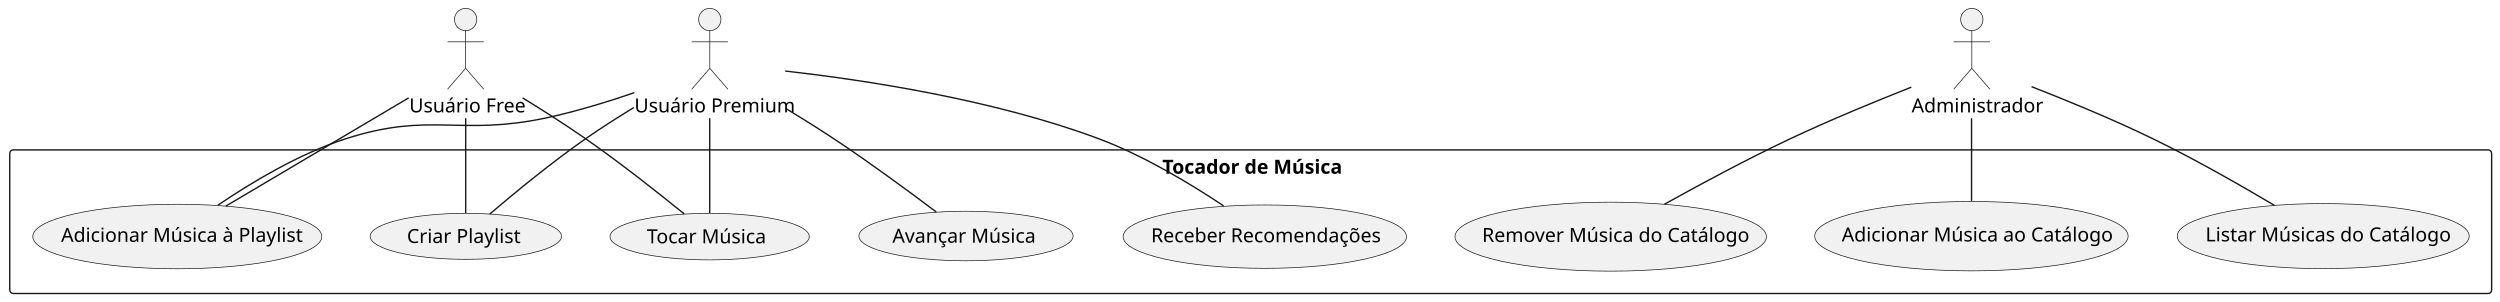
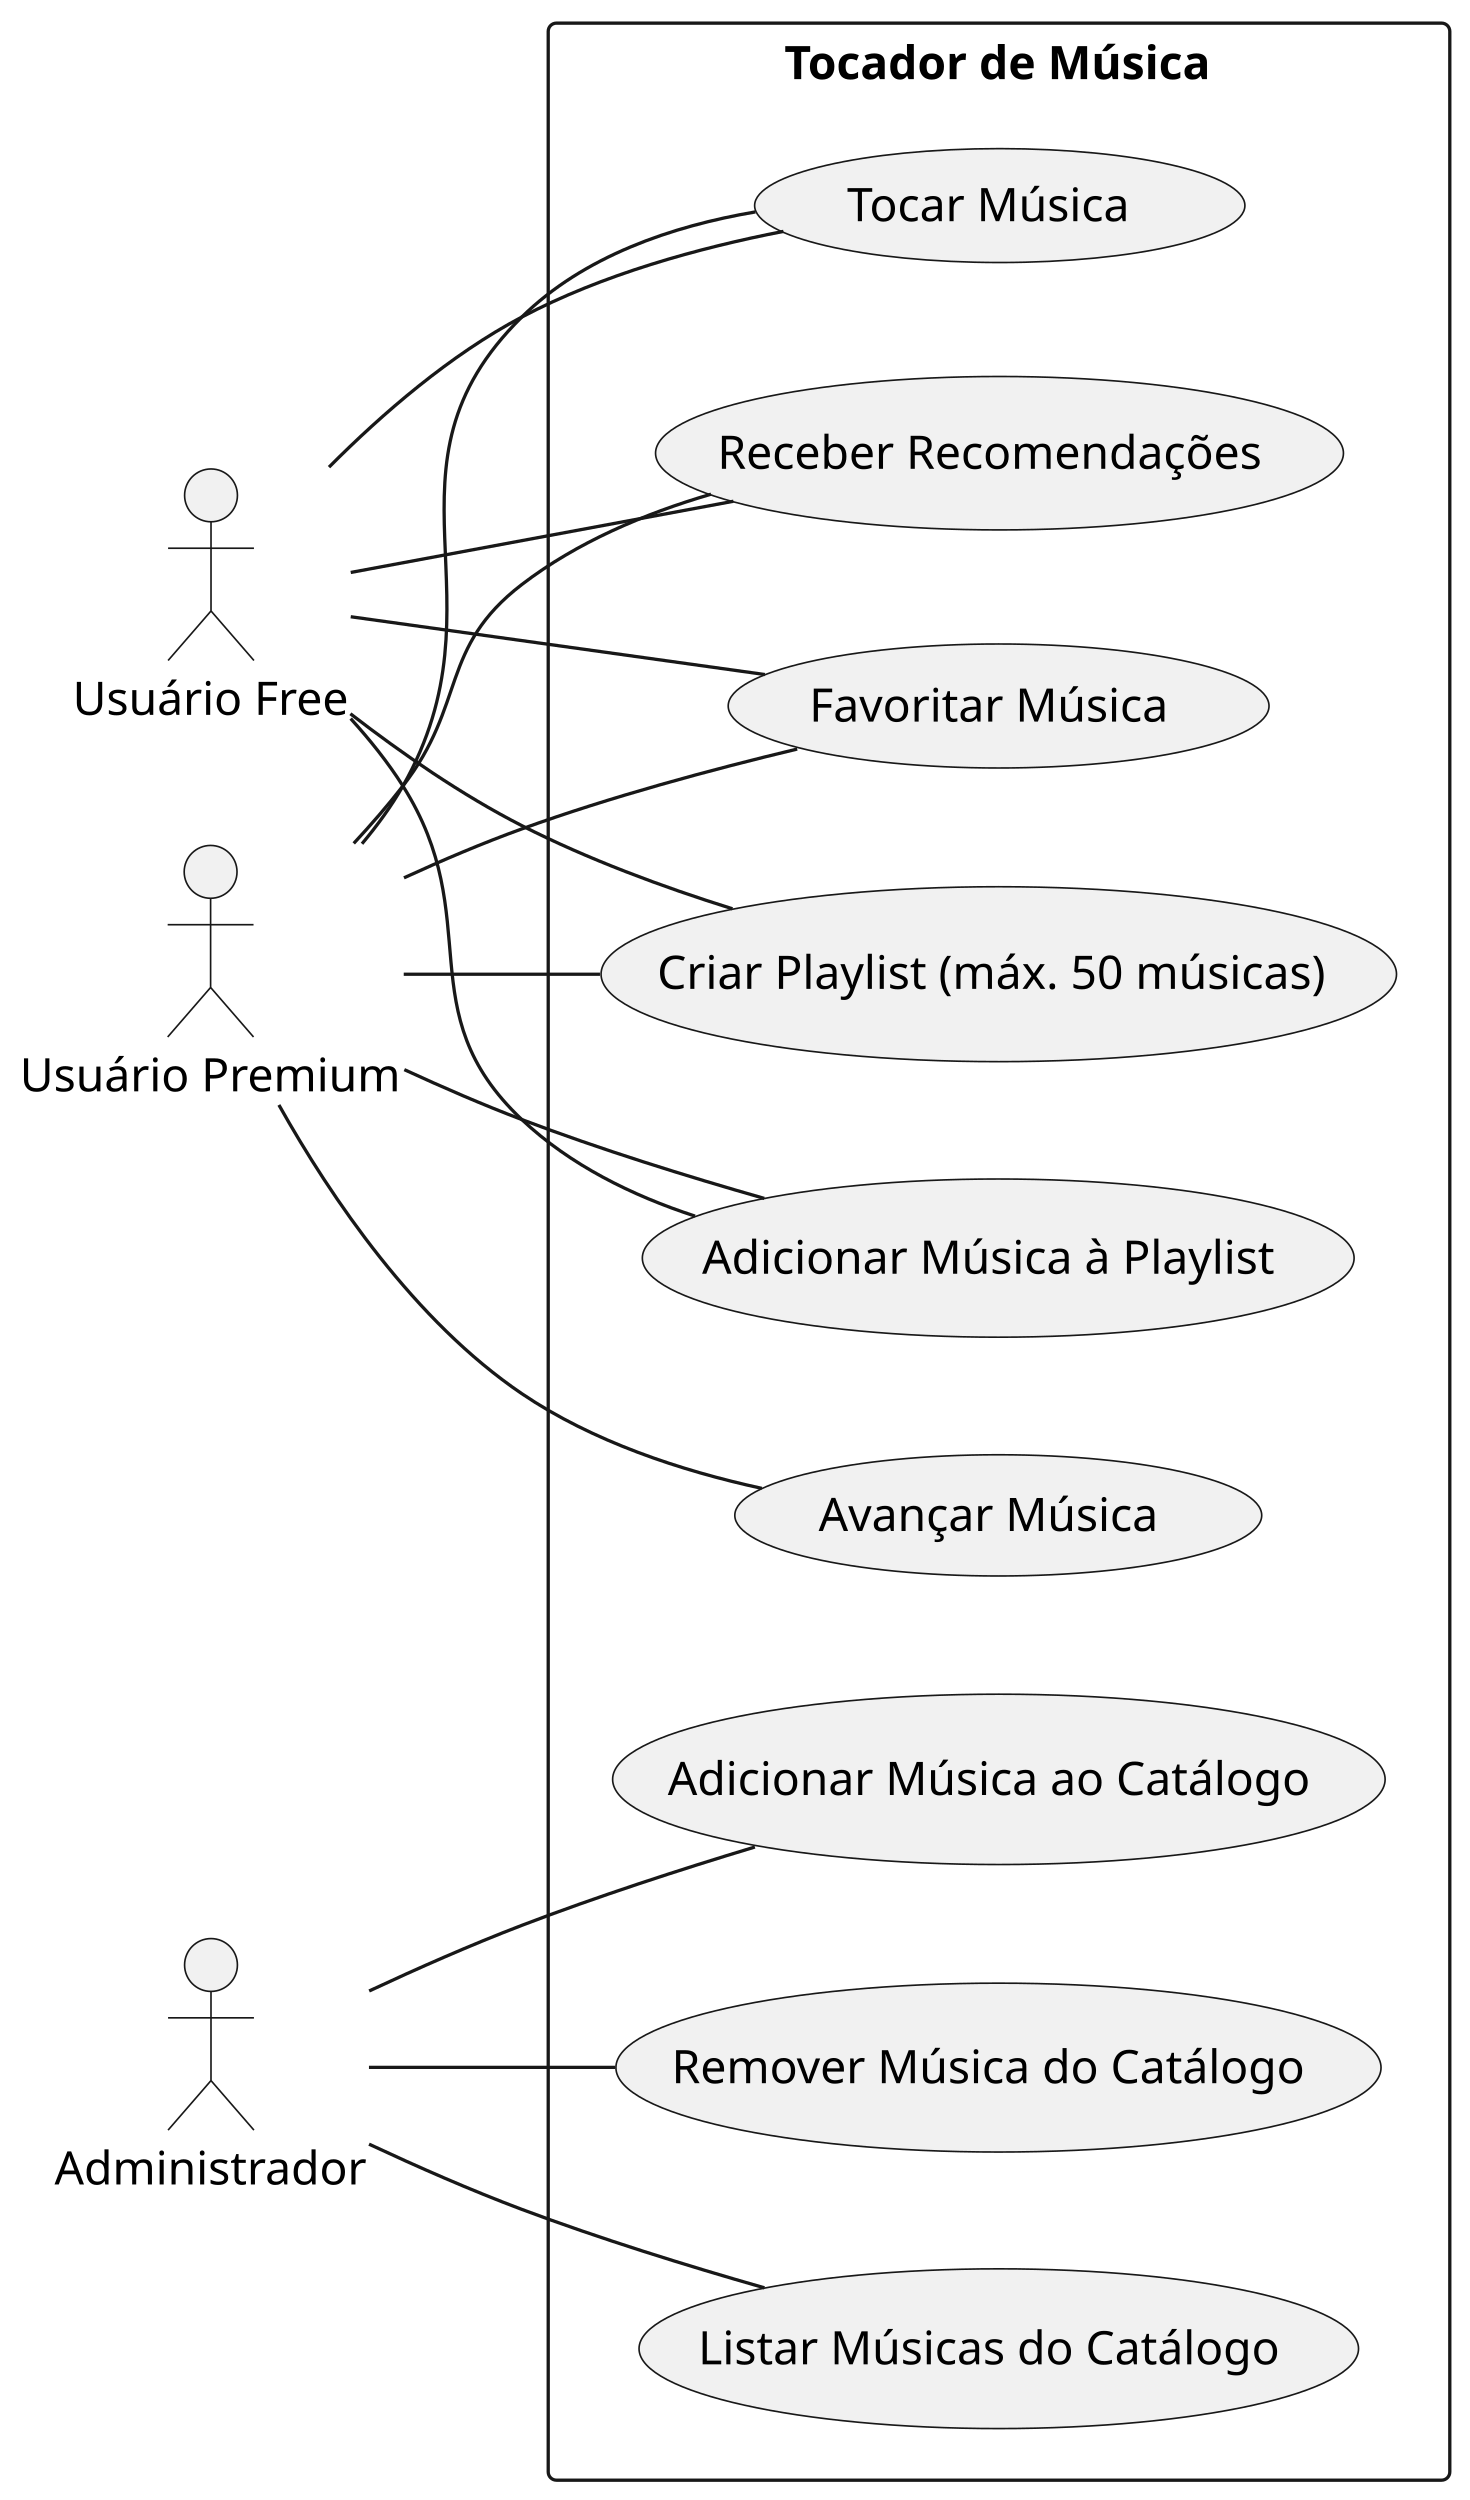
- <svg xmlns="http://www.w3.org/2000/svg" contentStyleType="text/css" height="216px" preserveAspectRatio="none" style="width:1793px;height:216px;background:#FFFFFF;" version="1.1" viewBox="0 0 1793 216" width="1793px" zoomAndPan="magnify">
+ <svg xmlns="http://www.w3.org/2000/svg" contentStyleType="text/css" height="757px" preserveAspectRatio="none" style="width:445px;height:757px;background:#FFFFFF;" version="1.1" viewBox="0 0 445 757" width="445px" zoomAndPan="magnify">
  <defs />
  <g>
    <g id="cluster_Tocador de Música">
-       <rect fill="none" height="103" rx="2.5" ry="2.5" style="stroke:#181818;stroke-width:1.0;" width="1780" x="7" y="107.5" />
-       <text fill="#000000" font-family="sans-serif" font-size="14" font-weight="bold" lengthAdjust="spacing" textLength="126.807" x="833.597" y="124.607">Tocador de Música</text>
+       <rect fill="none" height="744" rx="2.5" ry="2.5" style="stroke:#181818;stroke-width:1.0;" width="273" x="166" y="7" />
+       <text fill="#000000" font-family="sans-serif" font-size="14" font-weight="bold" lengthAdjust="spacing" textLength="130.004" x="237.498" y="23.966">Tocador de Música</text>
    </g>
    <g id="elem_U1">
-       <ellipse cx="334.119" cy="169.492" fill="#F1F1F1" rx="68.619" ry="16.492" style="stroke:#181818;stroke-width:0.5;" />
-       <text fill="#000000" font-family="sans-serif" font-size="14" lengthAdjust="spacing" textLength="78.565" x="291.836" y="174.296">Criar Playlist</text>
+       <ellipse cx="302.433" cy="294.986" fill="#F1F1F1" rx="120.433" ry="26.486" style="stroke:#181818;stroke-width:0.5;" />
+       <text fill="#000000" font-family="sans-serif" font-size="14" lengthAdjust="spacing" textLength="202.355" x="198.993" y="299.436">Criar Playlist (máx. 50 músicas)</text>
    </g>
    <g id="elem_U2">
-       <ellipse cx="127.166" cy="169.633" fill="#F1F1F1" rx="103.666" ry="23.133" style="stroke:#181818;stroke-width:0.5;" />
-       <text fill="#000000" font-family="sans-serif" font-size="14" lengthAdjust="spacing" textLength="166.51" x="43.837" y="173.458">Adicionar Música à Playlist</text>
+       <ellipse cx="302.262" cy="380.952" fill="#F1F1F1" rx="107.762" ry="23.952" style="stroke:#181818;stroke-width:0.5;" />
+       <text fill="#000000" font-family="sans-serif" font-size="14" lengthAdjust="spacing" textLength="173.333" x="212.595" y="385.685">Adicionar Música à Playlist</text>
    </g>
    <g id="elem_U3">
-       <ellipse cx="508.963" cy="169.692" fill="#F1F1F1" rx="71.463" ry="16.692" style="stroke:#181818;stroke-width:0.5;" />
-       <text fill="#000000" font-family="sans-serif" font-size="14" lengthAdjust="spacing" textLength="84.02" x="463.952" y="174.496">Tocar Música</text>
+       <ellipse cx="302.729" cy="62.246" fill="#F1F1F1" rx="74.229" ry="17.246" style="stroke:#181818;stroke-width:0.5;" />
+       <text fill="#000000" font-family="sans-serif" font-size="14" lengthAdjust="spacing" textLength="86.492" x="256.483" y="66.979">Tocar Música</text>
    </g>
    <g id="elem_U4">
-       <ellipse cx="692.815" cy="169.263" fill="#F1F1F1" rx="76.815" ry="17.763" style="stroke:#181818;stroke-width:0.5;" />
-       <text fill="#000000" font-family="sans-serif" font-size="14" lengthAdjust="spacing" textLength="99.593" x="640.019" y="174.067">Avançar Música</text>
+       <ellipse cx="302.275" cy="458.855" fill="#F1F1F1" rx="79.775" ry="18.355" style="stroke:#181818;stroke-width:0.5;" />
+       <text fill="#000000" font-family="sans-serif" font-size="14" lengthAdjust="spacing" textLength="102.802" x="247.874" y="463.588">Avançar Música</text>
    </g>
    <g id="elem_U5">
-       <ellipse cx="907.123" cy="169.725" fill="#F1F1F1" rx="101.623" ry="22.725" style="stroke:#181818;stroke-width:0.5;" />
-       <text fill="#000000" font-family="sans-serif" font-size="14" lengthAdjust="spacing" textLength="161.868" x="825.552" y="173.759">Receber Recomendações</text>
+       <ellipse cx="302.649" cy="137.23" fill="#F1F1F1" rx="104.149" ry="23.23" style="stroke:#181818;stroke-width:0.5;" />
+       <text fill="#000000" font-family="sans-serif" font-size="14" lengthAdjust="spacing" textLength="164.835" x="217.231" y="141.963">Receber Recomendações</text>
    </g>
    <g id="elem_U6">
-       <ellipse cx="1413.896" cy="169.379" fill="#F1F1F1" rx="112.395" ry="24.879" style="stroke:#181818;stroke-width:0.5;" />
-       <text fill="#000000" font-family="sans-serif" font-size="14" lengthAdjust="spacing" textLength="185.992" x="1320.899" y="173.176">Adicionar Música ao Catálogo</text>
+       <ellipse cx="302.38" cy="213.776" fill="#F1F1F1" rx="81.88" ry="18.776" style="stroke:#181818;stroke-width:0.5;" />
+       <text fill="#000000" font-family="sans-serif" font-size="14" lengthAdjust="spacing" textLength="108.668" x="245.046" y="218.509">Favoritar Música</text>
    </g>
    <g id="elem_U7">
-       <ellipse cx="1155.185" cy="169.737" fill="#F1F1F1" rx="111.685" ry="24.737" style="stroke:#181818;stroke-width:0.5;" />
-       <text fill="#000000" font-family="sans-serif" font-size="14" lengthAdjust="spacing" textLength="184.42" x="1062.975" y="173.534">Remover Música do Catálogo</text>
+       <ellipse cx="302.458" cy="538.792" fill="#F1F1F1" rx="116.958" ry="25.792" style="stroke:#181818;stroke-width:0.5;" />
+       <text fill="#000000" font-family="sans-serif" font-size="14" lengthAdjust="spacing" textLength="194.515" x="202.201" y="543.525">Adicionar Música ao Catálogo</text>
    </g>
    <g id="elem_U8">
-       <ellipse cx="1666.21" cy="169.342" fill="#F1F1F1" rx="104.71" ry="23.342" style="stroke:#181818;stroke-width:0.5;" />
-       <text fill="#000000" font-family="sans-serif" font-size="14" lengthAdjust="spacing" textLength="168.861" x="1581.779" y="173.139">Listar Músicas do Catálogo</text>
+       <ellipse cx="302.339" cy="626.068" fill="#F1F1F1" rx="115.839" ry="25.568" style="stroke:#181818;stroke-width:0.5;" />
+       <text fill="#000000" font-family="sans-serif" font-size="14" lengthAdjust="spacing" textLength="191.967" x="203.356" y="630.801">Remover Música do Catálogo</text>
+     </g>
+     <g id="elem_U9">
+       <ellipse cx="302.432" cy="711.187" fill="#F1F1F1" rx="108.932" ry="24.186" style="stroke:#181818;stroke-width:0.5;" />
+       <text fill="#000000" font-family="sans-serif" font-size="14" lengthAdjust="spacing" textLength="176.063" x="211.401" y="715.919">Listar Músicas do Catálogo</text>
    </g>
    <g id="elem_Free">
-       <ellipse cx="333.959" cy="14" fill="#F1F1F1" rx="8" ry="8" style="stroke:#181818;stroke-width:0.5;" />
-       <path d="M333.959,22 L333.959,49 M320.959,30 L346.959,30 M333.959,49 L320.959,64 M333.959,49 L346.959,64 " fill="none" style="stroke:#181818;stroke-width:0.5;" />
-       <text fill="#000000" font-family="sans-serif" font-size="14" lengthAdjust="spacing" textLength="80.917" x="293.5" y="80.607">Usuário Free</text>
+       <ellipse cx="63.895" cy="150" fill="#F1F1F1" rx="8" ry="8" style="stroke:#181818;stroke-width:0.5;" />
+       <path d="M63.895,158 L63.895,185 M50.895,166 L76.895,166 M63.895,185 L50.895,200 M63.895,185 L76.895,200 " fill="none" style="stroke:#181818;stroke-width:0.5;" />
+       <text fill="#000000" font-family="sans-serif" font-size="14" lengthAdjust="spacing" textLength="83.79" x="22" y="216.466">Usuário Free</text>
    </g>
    <g id="elem_Premium">
-       <ellipse cx="509.069" cy="14" fill="#F1F1F1" rx="8" ry="8" style="stroke:#181818;stroke-width:0.5;" />
-       <path d="M509.069,22 L509.069,49 M496.069,30 L522.069,30 M509.069,49 L496.069,64 M509.069,49 L522.069,64 " fill="none" style="stroke:#181818;stroke-width:0.5;" />
-       <text fill="#000000" font-family="sans-serif" font-size="14" lengthAdjust="spacing" textLength="108.138" x="455" y="80.607">Usuário Premium</text>
+       <ellipse cx="63.771" cy="264" fill="#F1F1F1" rx="8" ry="8" style="stroke:#181818;stroke-width:0.5;" />
+       <path d="M63.771,272 L63.771,299 M50.771,280 L76.771,280 M63.771,299 L50.771,314 M63.771,299 L76.771,314 " fill="none" style="stroke:#181818;stroke-width:0.5;" />
+       <text fill="#000000" font-family="sans-serif" font-size="14" lengthAdjust="spacing" textLength="115.542" x="6" y="330.466">Usuário Premium</text>
    </g>
    <g id="elem_Admin">
-       <ellipse cx="1414.183" cy="14" fill="#F1F1F1" rx="8" ry="8" style="stroke:#181818;stroke-width:0.5;" />
-       <path d="M1414.183,22 L1414.183,49 M1401.183,30 L1427.183,30 M1414.183,49 L1401.183,64 M1414.183,49 L1427.183,64 " fill="none" style="stroke:#181818;stroke-width:0.5;" />
-       <text fill="#000000" font-family="sans-serif" font-size="14" lengthAdjust="spacing" textLength="86.365" x="1371" y="80.607">Administrador</text>
+       <ellipse cx="63.89" cy="595" fill="#F1F1F1" rx="8" ry="8" style="stroke:#181818;stroke-width:0.5;" />
+       <path d="M63.89,603 L63.89,630 M50.89,611 L76.89,611 M63.89,630 L50.89,645 M63.89,630 L76.89,645 " fill="none" style="stroke:#181818;stroke-width:0.5;" />
+       <text fill="#000000" font-family="sans-serif" font-size="14" lengthAdjust="spacing" textLength="94.78" x="16.5" y="661.466">Administrador</text>
    </g>
    <g id="link_Free_U1">
-       <path d="M334,84.76 C334,107.75 334,135.65 334,152.74 " fill="none" id="Free-U1" style="stroke:#181818;stroke-width:1.0;" />
+       <path d="M106.1,216.12 C121.61,228.1 139.91,240.78 158,250 C177.89,260.13 200.5,268.52 221.8,275.19 " fill="none" id="Free-U1" style="stroke:#181818;stroke-width:1.0;" />
    </g>
    <g id="link_Free_U2">
-       <path d="M293.1,70.2 C254.81,92.86 198.2,126.36 161.96,147.81 " fill="none" id="Free-U2" style="stroke:#181818;stroke-width:1.0;" />
+       <path d="M106.18,217.59 C112,224 117.51,230.9 122,238 C147.47,278.28 123.35,306.29 158,339 C172.54,352.72 191.31,361.99 210.46,368.24 " fill="none" id="Free-U2" style="stroke:#181818;stroke-width:1.0;" />
    </g>
    <g id="link_Free_U3">
-       <path d="M374.81,70.2 C389.29,79.1 405.57,89.46 420,99.5 C445.19,117.03 472.96,139.01 490.67,153.39 " fill="none" id="Free-U3" style="stroke:#181818;stroke-width:1.0;" />
+       <path d="M99.62,141.45 C115.84,125.16 136.34,107.46 158,96 C182.33,83.13 211.53,75.07 237.22,70.06 " fill="none" id="Free-U3" style="stroke:#181818;stroke-width:1.0;" />
+     </g>
+     <g id="link_Free_U5">
+       <path d="M106.2,173.34 C138.09,167.4 183.23,159 222.08,151.78 " fill="none" id="Free-U5" style="stroke:#181818;stroke-width:1.0;" />
+     </g>
+     <g id="link_Free_U6">
+       <path d="M106.2,186.75 C140.74,191.57 190.81,198.56 231.61,204.25 " fill="none" id="Free-U6" style="stroke:#181818;stroke-width:1.0;" />
    </g>
    <g id="link_Premium_U1">
-       <path d="M454.61,77.11 C443,84.18 430.94,91.87 420,99.5 C395.19,116.79 368.24,139.02 351.25,153.51 " fill="none" id="Premium-U1" style="stroke:#181818;stroke-width:1.0;" />
+       <path d="M122.25,295 C140.3,295 160.95,295 181.67,295 " fill="none" id="Premium-U1" style="stroke:#181818;stroke-width:1.0;" />
    </g>
    <g id="link_Premium_U2">
-       <path d="M454.91,66.48 C435.34,73.17 412.91,80.02 392,84.5 C329.08,97.97 309.26,79.81 248,99.5 C214.39,110.3 179.76,131.23 156.2,147.21 " fill="none" id="Premium-U2" style="stroke:#181818;stroke-width:1.0;" />
+       <path d="M122.43,323.89 C134.06,329.25 146.31,334.56 158,339 C181.54,347.95 207.84,356.15 231.43,362.88 " fill="none" id="Premium-U2" style="stroke:#181818;stroke-width:1.0;" />
    </g>
    <g id="link_Premium_U3">
-       <path d="M509,84.76 C509,107.75 509,135.65 509,152.74 " fill="none" id="Premium-U3" style="stroke:#181818;stroke-width:1.0;" />
+       <path d="M109.61,255.49 C114.26,249.96 118.54,244.08 122,238 C154.17,181.4 111.6,141.68 158,96 C176.7,77.59 203.43,68.47 228.76,64.16 " fill="none" id="Premium-U3" style="stroke:#181818;stroke-width:1.0;" />
    </g>
    <g id="link_Premium_U4">
-       <path d="M563.12,77.51 C574.75,84.56 586.88,92.14 598,99.5 C623.84,116.6 652.48,137.72 671.5,152.06 " fill="none" id="Premium-U4" style="stroke:#181818;stroke-width:1.0;" />
+       <path d="M84.45,334.58 C100.42,363.02 125.65,400.08 158,422 C179.41,436.5 206.12,445.32 230.68,450.68 " fill="none" id="Premium-U4" style="stroke:#181818;stroke-width:1.0;" />
    </g>
    <g id="link_Premium_U5">
-       <path d="M563.16,50.94 C620.46,57.42 712.81,71.41 788,99.5 C820.44,111.62 854.31,132.14 877.58,147.67 " fill="none" id="Premium-U5" style="stroke:#181818;stroke-width:1.0;" />
+       <path d="M107.11,255.38 C112.35,249.74 117.46,243.86 122,238 C141.28,213.12 133.03,196.17 158,177 C174.62,164.24 195.08,155.55 215.3,149.64 " fill="none" id="Premium-U5" style="stroke:#181818;stroke-width:1.0;" />
    </g>
-     <g id="link_Admin_U6">
-       <path d="M1414,84.76 C1414,104.25 1414,127.26 1414,144.22 " fill="none" id="Admin-U6" style="stroke:#181818;stroke-width:1.0;" />
+     <g id="link_Premium_U6">
+       <path d="M122.32,265.81 C133.96,260.47 146.24,255.25 158,251 C184.85,241.28 215.4,233.04 241.39,226.81 " fill="none" id="Premium-U6" style="stroke:#181818;stroke-width:1.0;" />
    </g>
    <g id="link_Admin_U7">
-       <path d="M1370.79,62.52 C1345.26,72.59 1312.47,86.07 1284,99.5 C1253.1,114.07 1219.06,132.38 1193.71,146.47 " fill="none" id="Admin-U7" style="stroke:#181818;stroke-width:1.0;" />
+       <path d="M111.78,602.87 C126.4,596.04 142.71,588.85 158,583 C180.63,574.34 205.76,566.17 228.58,559.27 " fill="none" id="Admin-U7" style="stroke:#181818;stroke-width:1.0;" />
    </g>
    <g id="link_Admin_U8">
-       <path d="M1457.04,62.16 C1482.64,72.15 1515.58,85.68 1544,99.5 C1574.09,114.13 1607.05,132.95 1631.12,147.24 " fill="none" id="Admin-U8" style="stroke:#181818;stroke-width:1.0;" />
+       <path d="M111.72,626 C133.26,626 159.87,626 186.28,626 " fill="none" id="Admin-U8" style="stroke:#181818;stroke-width:1.0;" />
+     </g>
+     <g id="link_Admin_U9">
+       <path d="M111.74,649.25 C126.36,656.08 142.68,663.25 158,669 C181.58,677.84 207.89,686.02 231.48,692.76 " fill="none" id="Admin-U9" style="stroke:#181818;stroke-width:1.0;" />
    </g>
  </g>
</svg>
